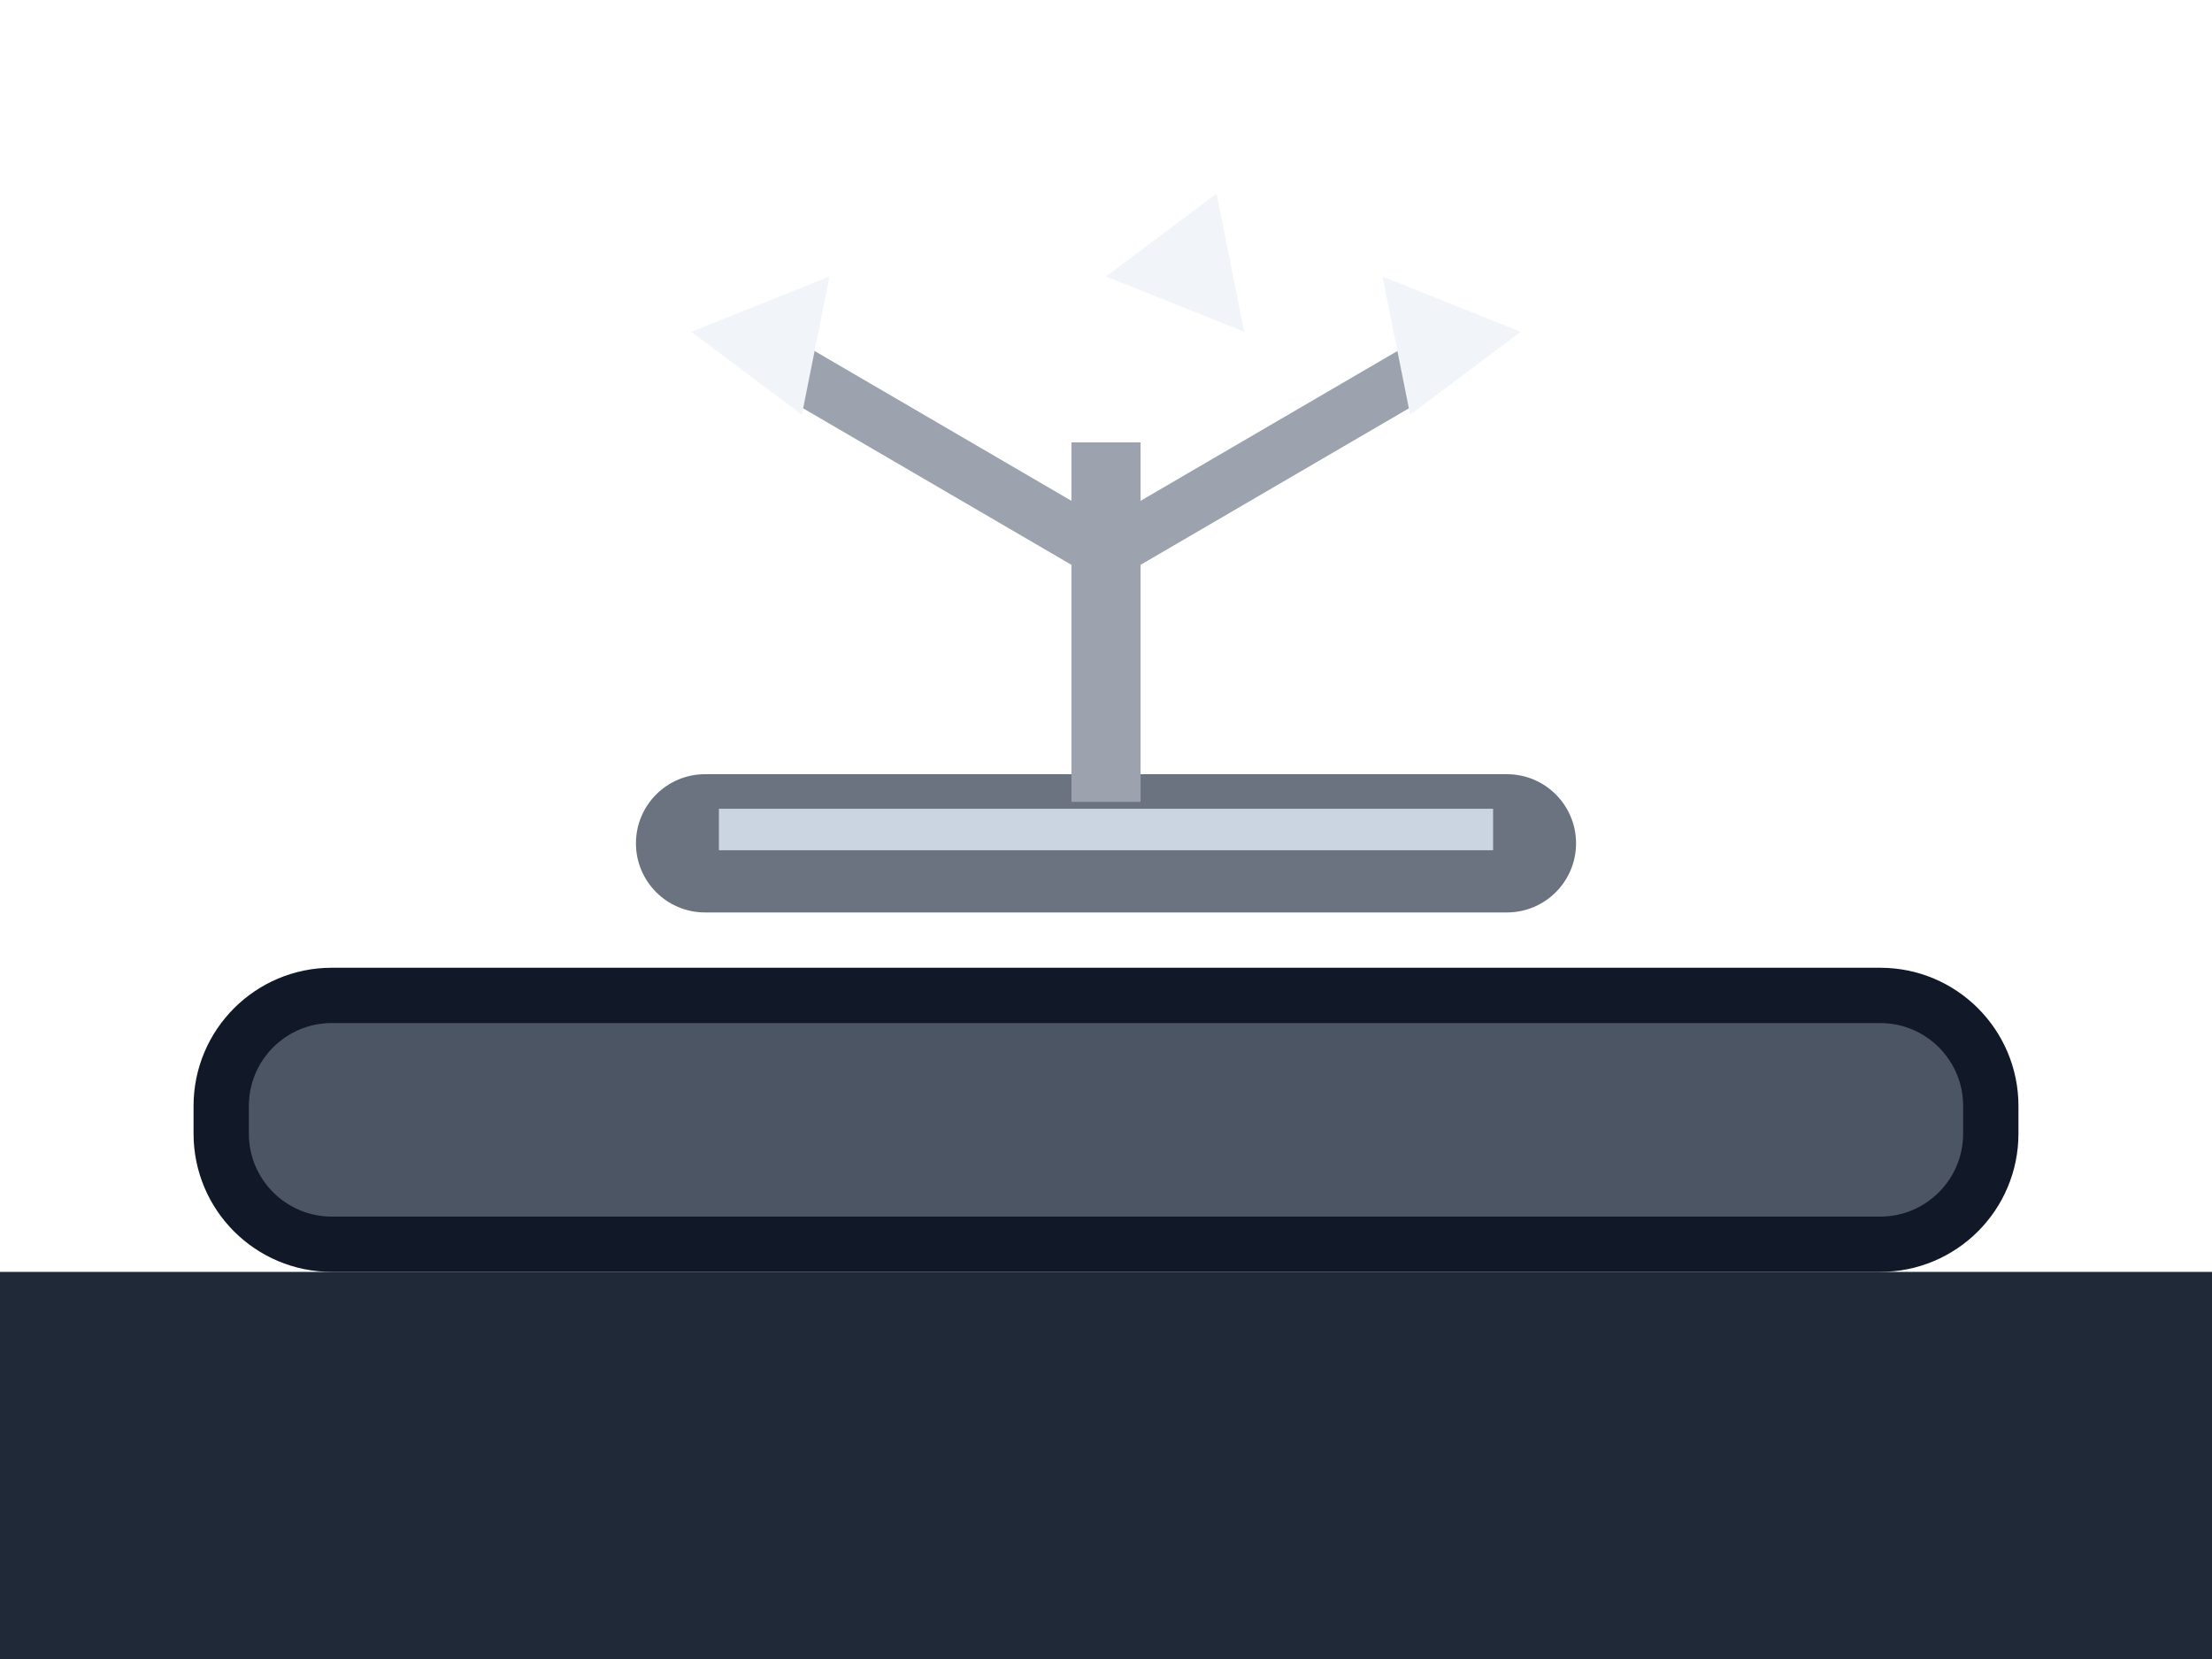
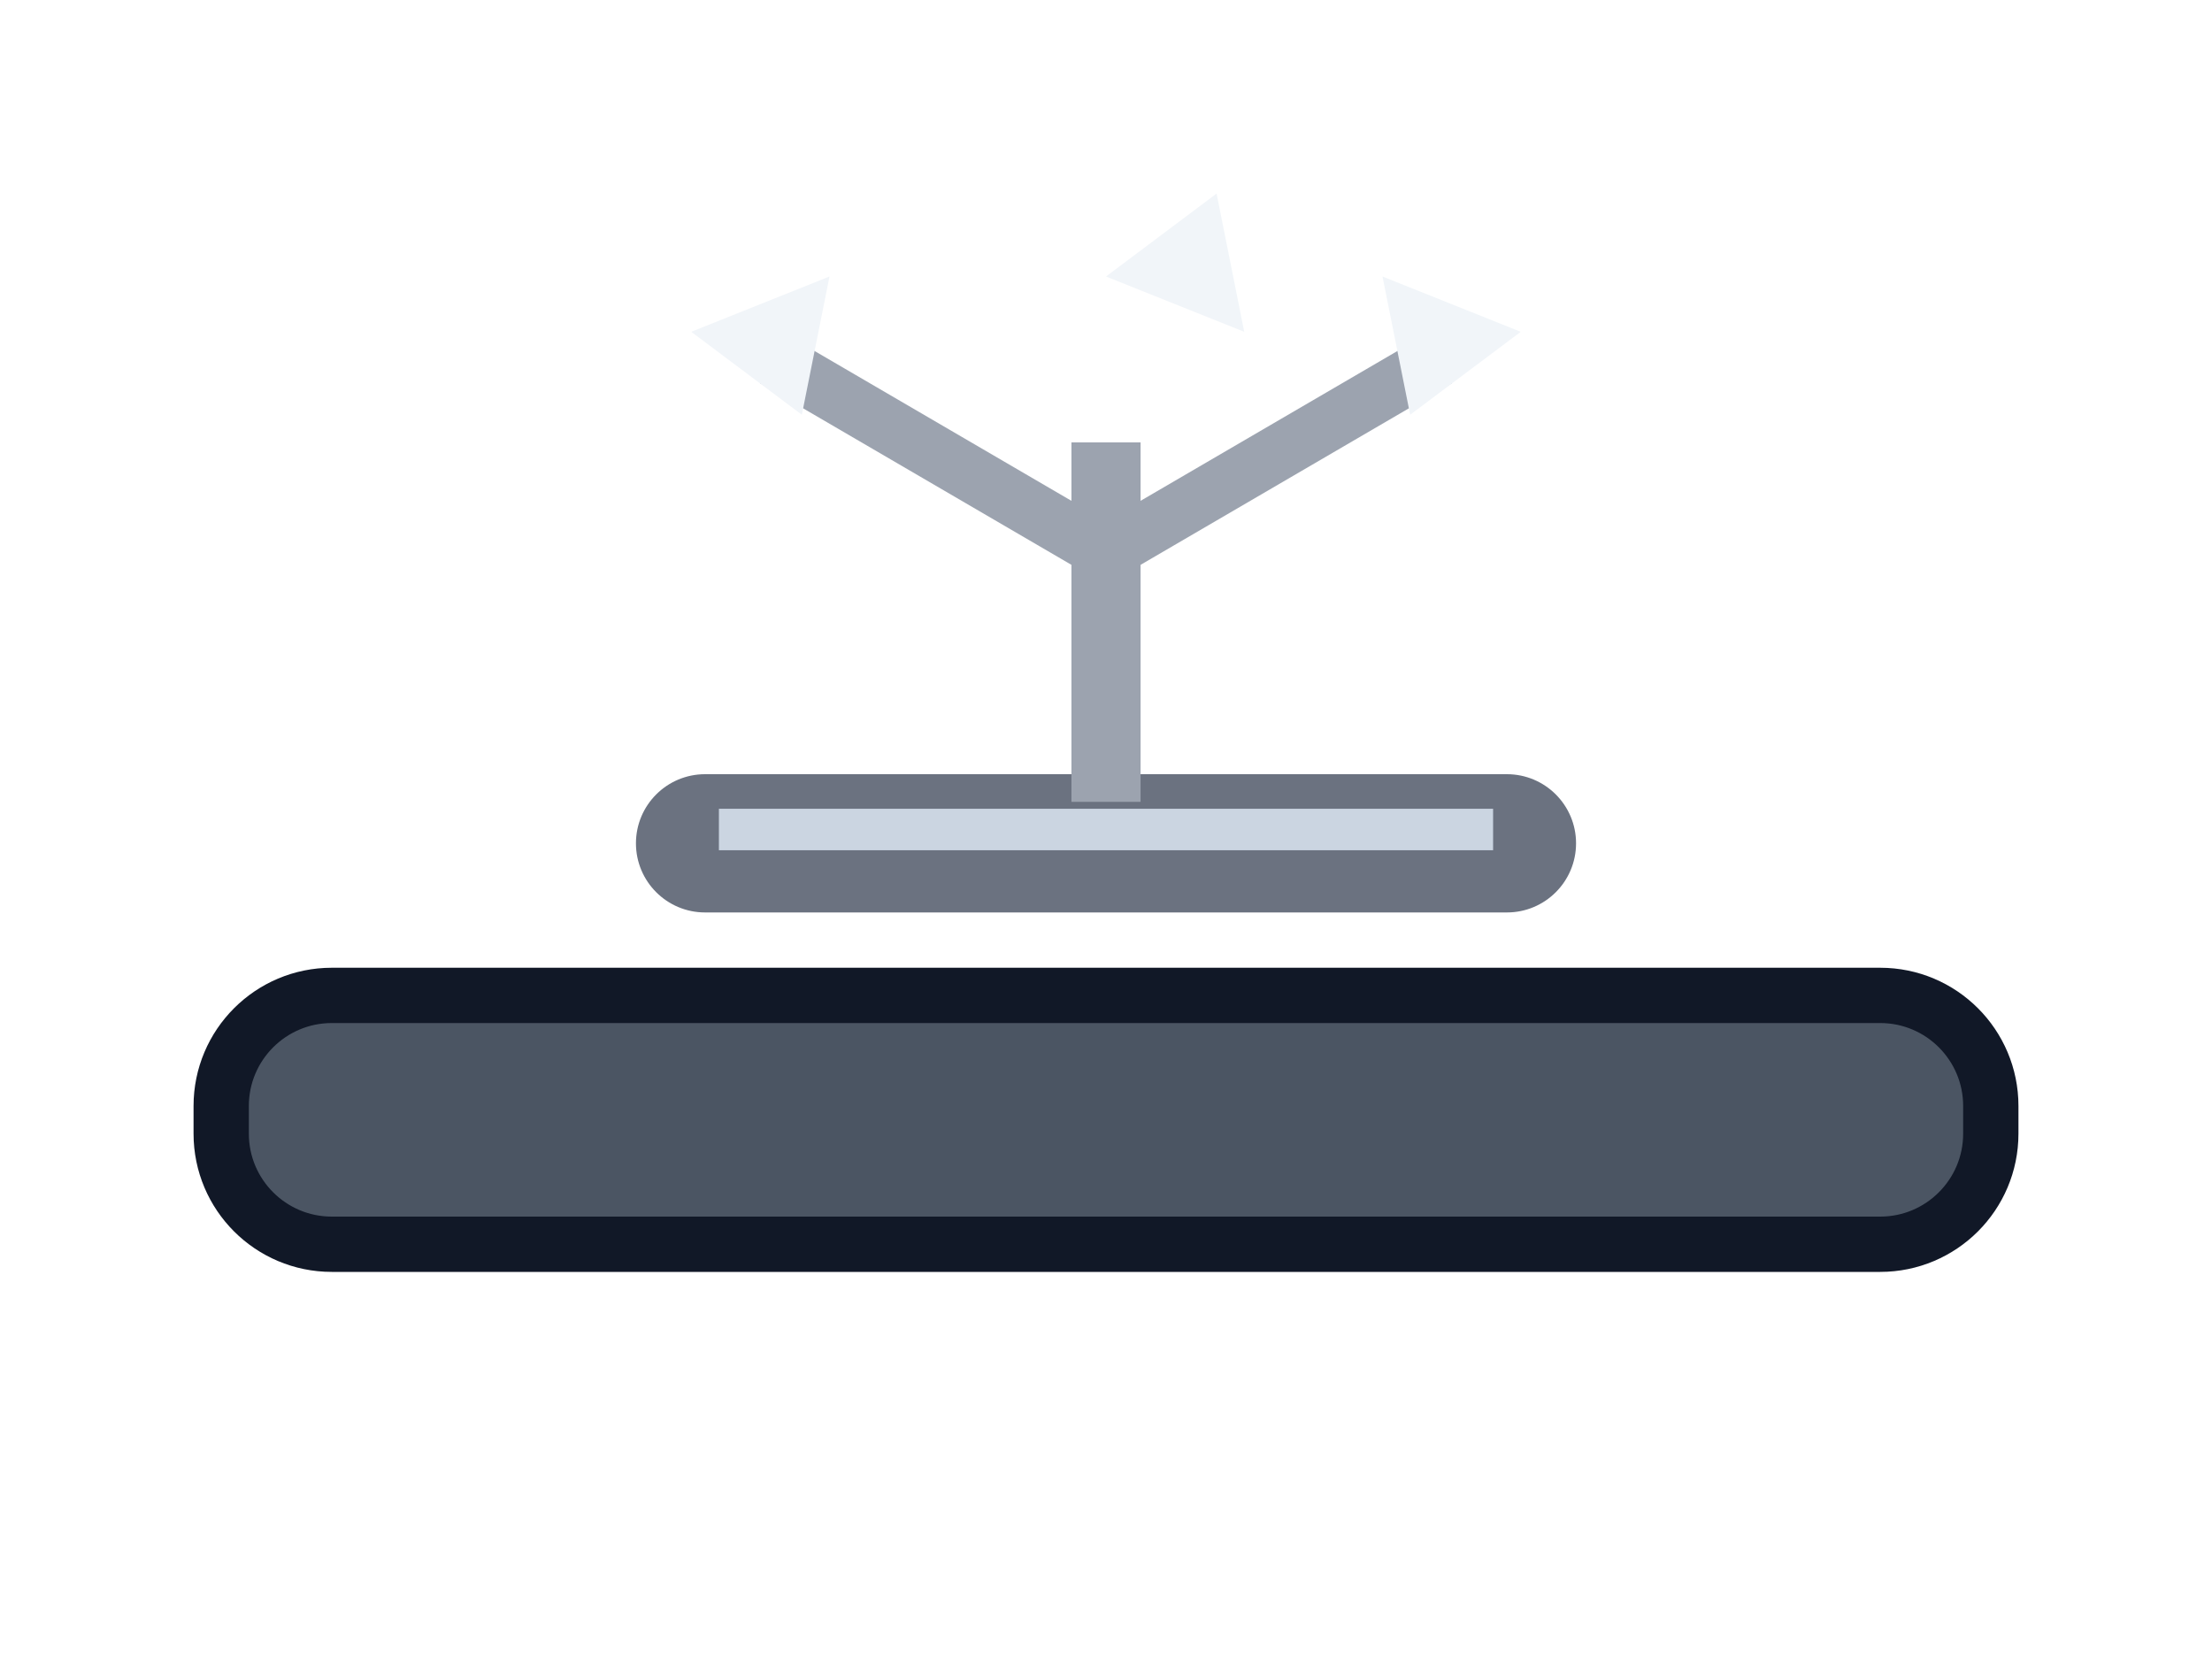
<svg xmlns="http://www.w3.org/2000/svg" width="160" height="120" viewBox="0 0 160 120">
-   <rect x="0" y="92" width="160" height="28" fill="#1f2937" />
  <rect x="16" y="72" width="128" height="18" rx="8" fill="#4b5563" stroke="#111827" stroke-width="4" />
  <rect x="46" y="56" width="68" height="10" rx="5" fill="#6b7280" />
  <line x1="52" y1="60" x2="108" y2="60" stroke="#cbd5e1" stroke-width="3" />
  <line x1="80" y1="32" x2="80" y2="58" stroke="#9ca3af" stroke-width="5" />
  <line x1="80" y1="40" x2="56" y2="26" stroke="#9ca3af" stroke-width="4" />
  <line x1="80" y1="40" x2="104" y2="26" stroke="#9ca3af" stroke-width="4" />
  <polygon points="50,24 60,20 58,30" fill="#f1f5f9" />
  <polygon points="110,24 100,20 102,30" fill="#f1f5f9" />
  <polygon points="80,20 88,14 90,24" fill="#f1f5f9" />
</svg>
